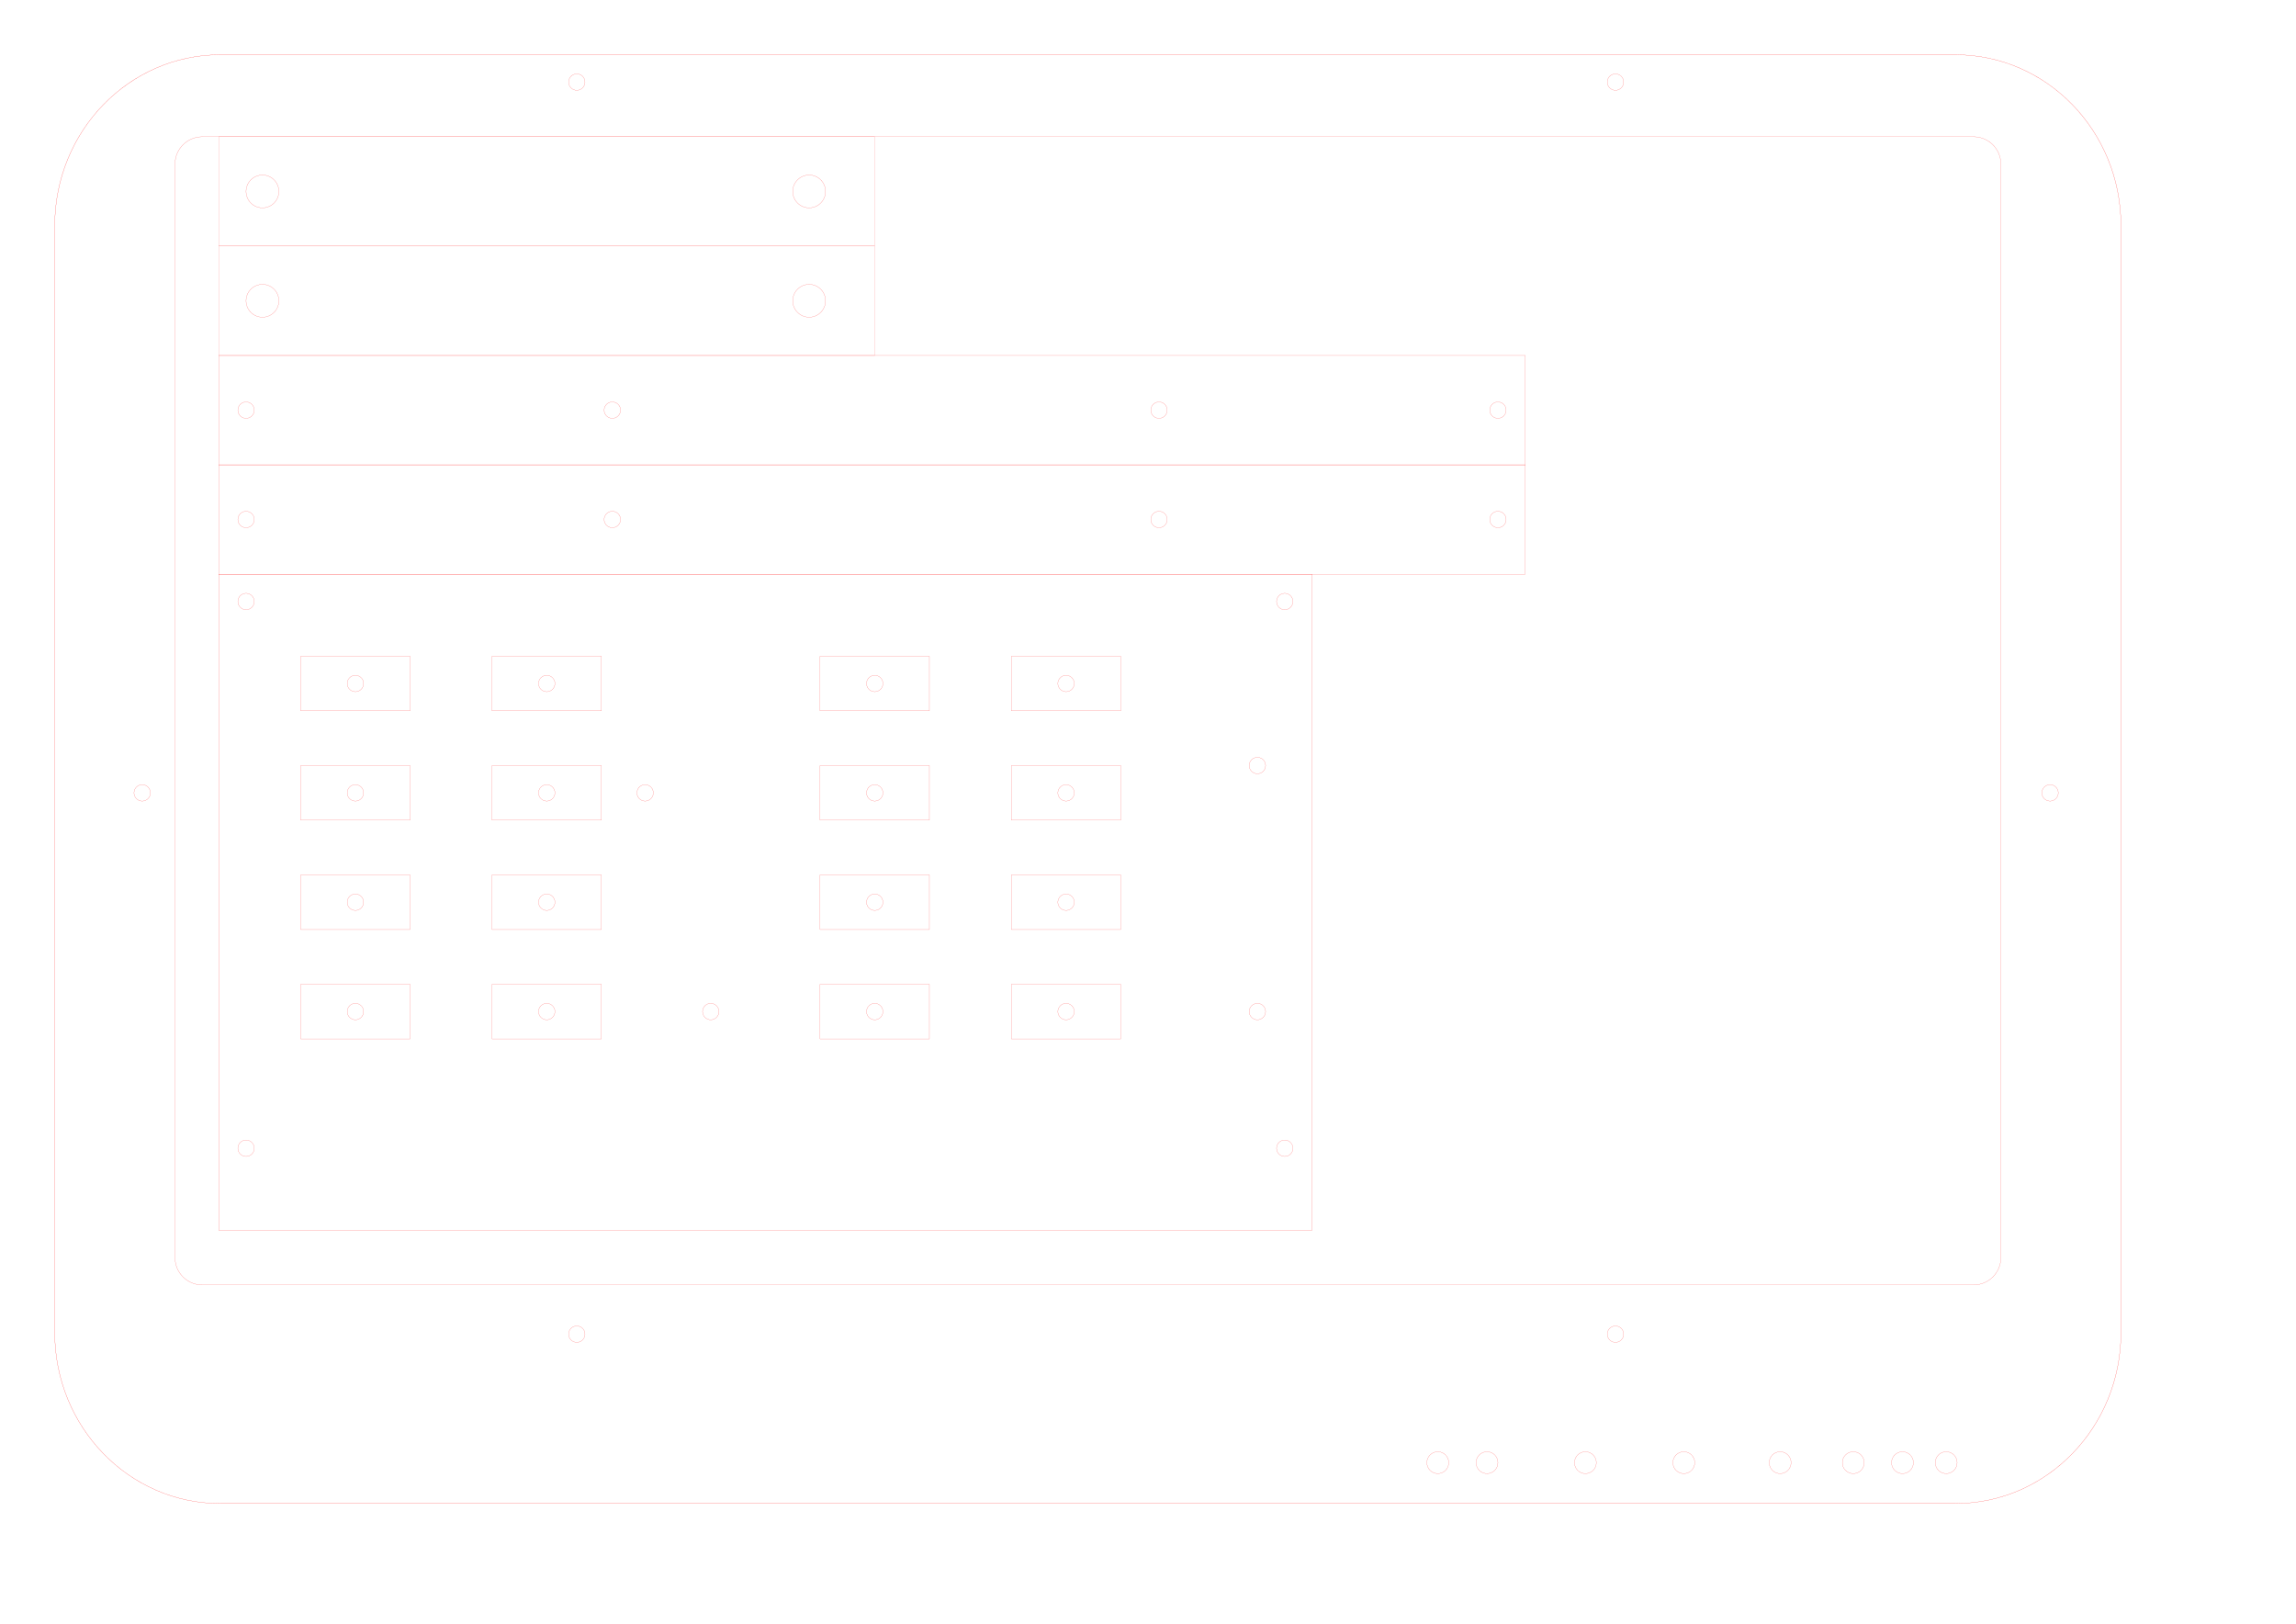
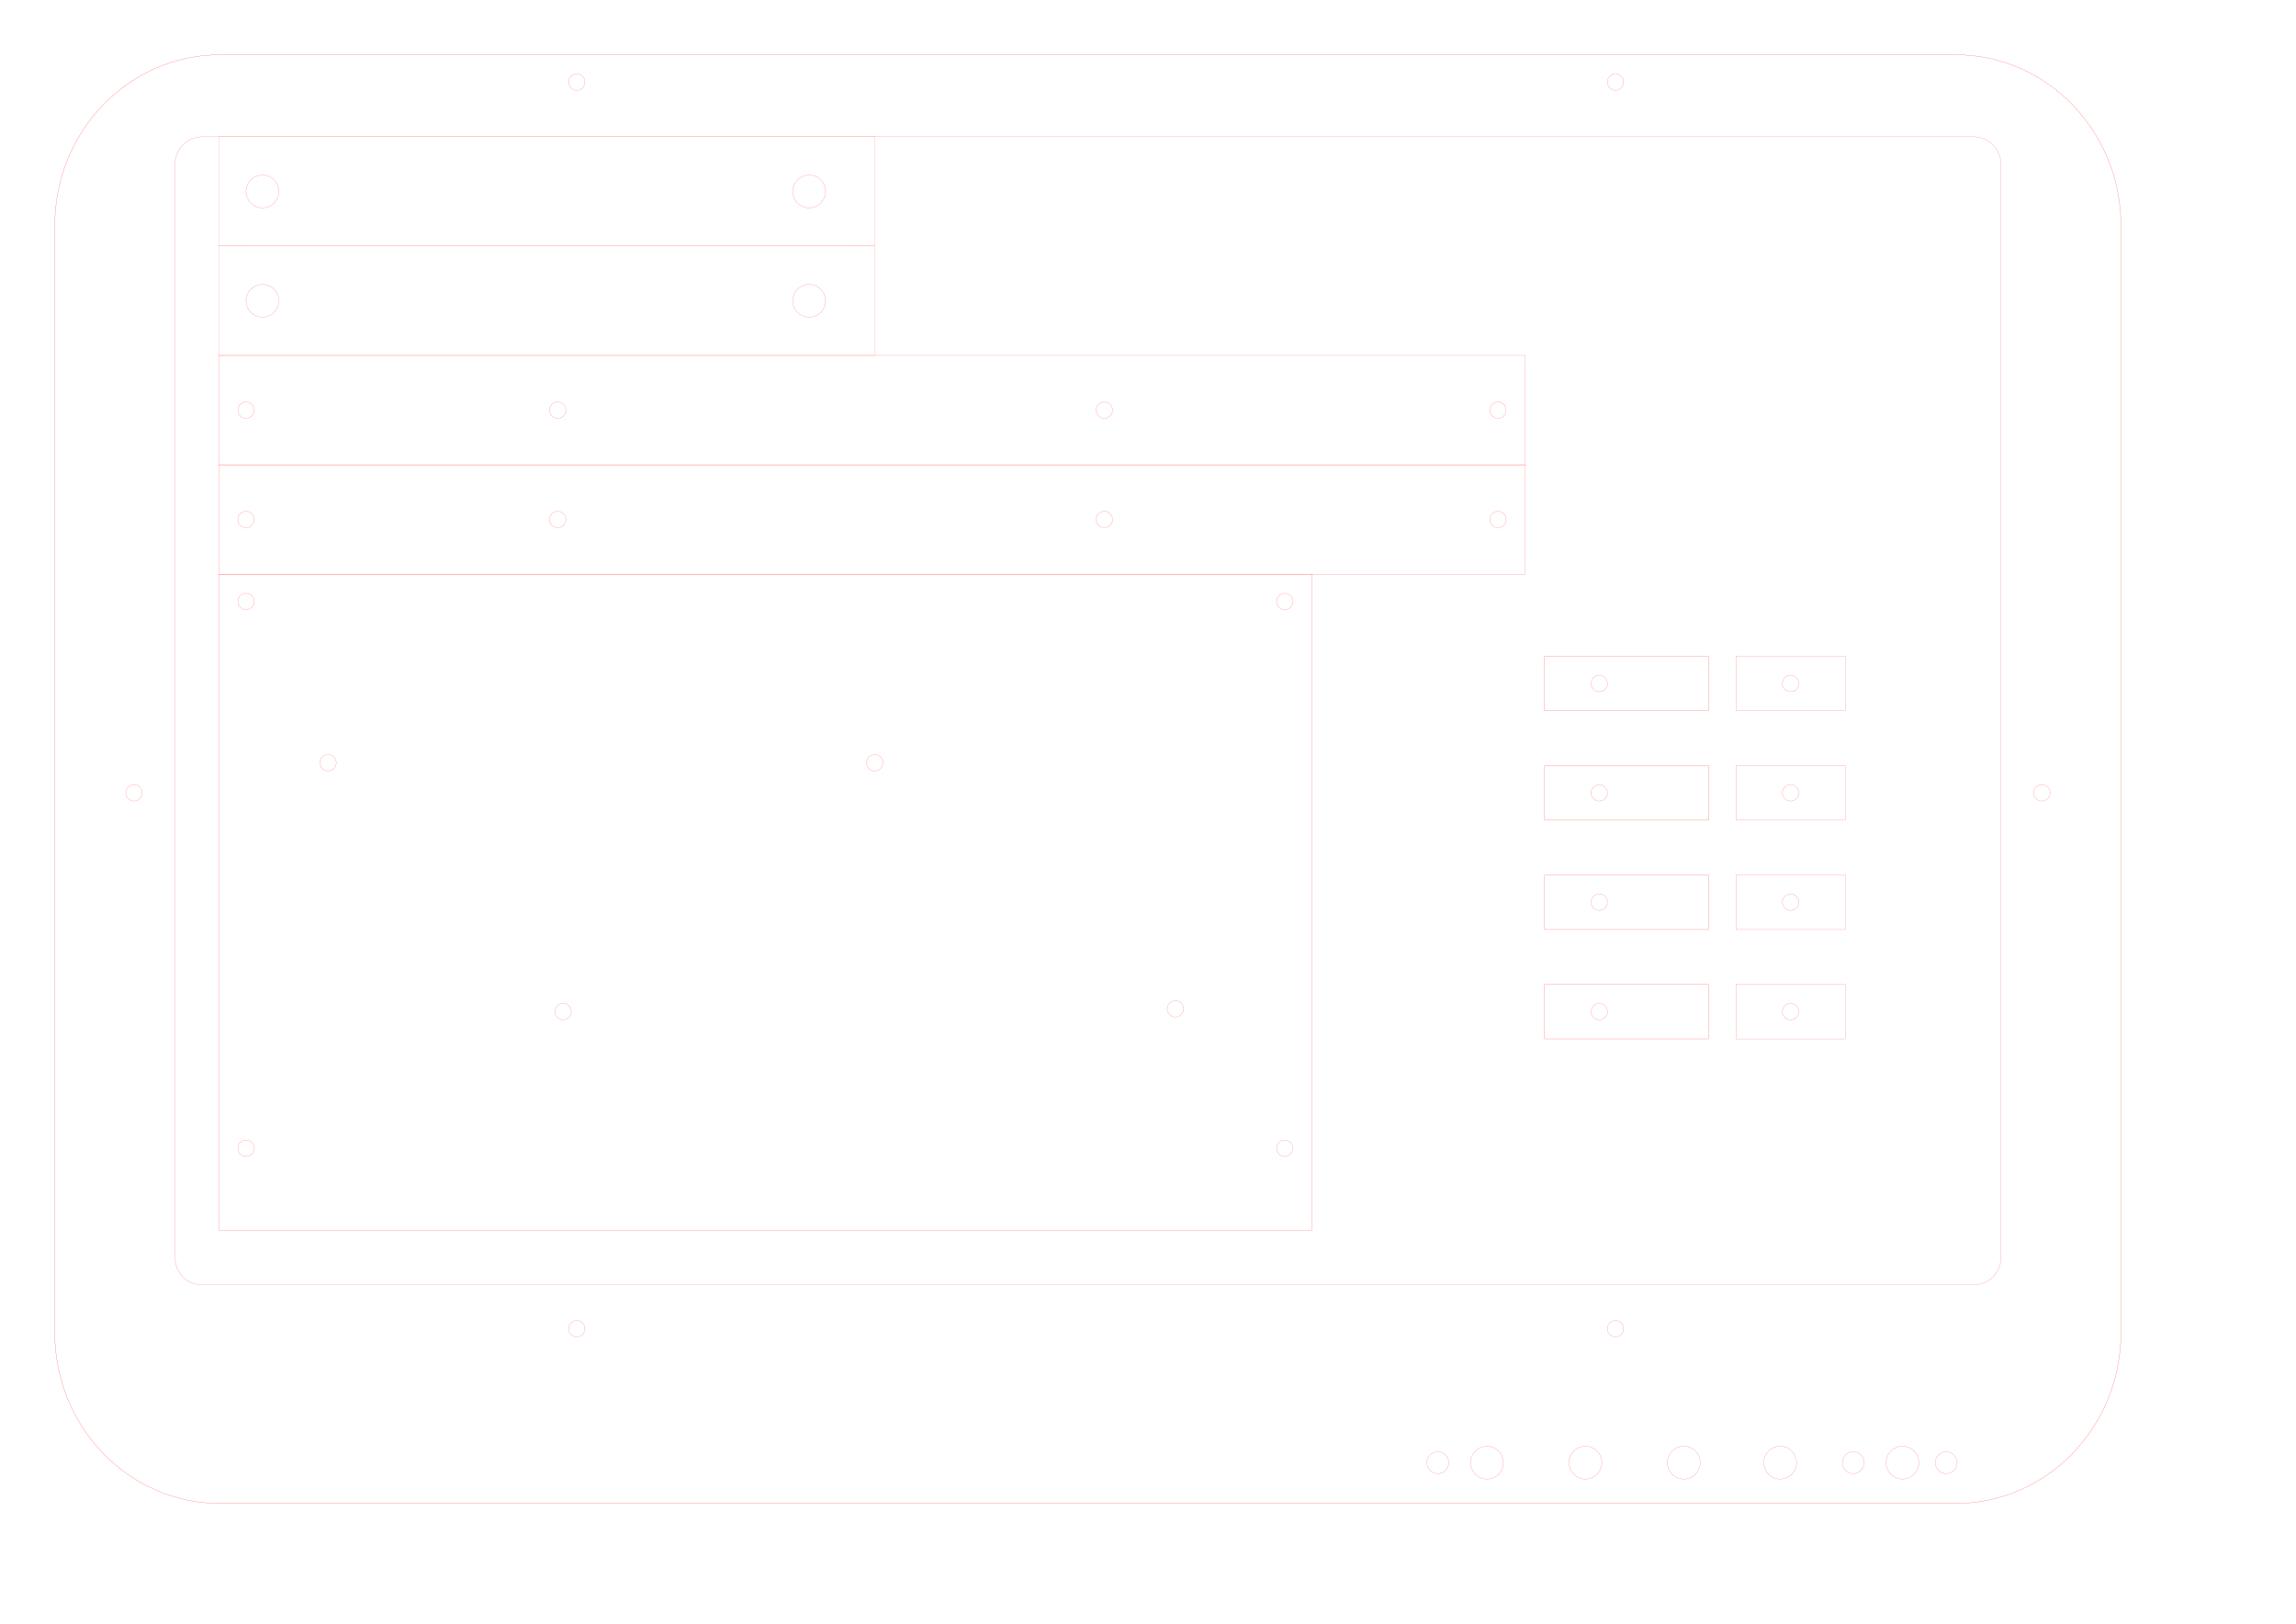
<svg xmlns="http://www.w3.org/2000/svg" width="420mm" height="297mm" viewBox="0 0 420 297" version="1.1" id="svg5">
  <defs id="defs2" />
  <g id="layer1">
    <rect style="fill:none;stroke:#ff0000;stroke-width:0.031;stroke-linejoin:miter;stroke-dasharray:none;stroke-opacity:1" id="rect111" width="377.969" height="264.969" x="10.016" y="10.016" ry="31.262" rx="30.265" />
    <rect style="fill:none;stroke:#ff0000;stroke-width:0.025;stroke-linejoin:miter;stroke-dasharray:none;stroke-opacity:1" id="rect2792" width="334" height="210" x="32.013" y="25.013" rx="5" ry="5" />
    <path style="fill:none;stroke:#ff0000;stroke-width:0.025;stroke-linejoin:miter;stroke-dasharray:none;stroke-opacity:1" d="M 40.013,65.013 H 279.012 v 20 h -9.795 v 3e-4 H 49.808 v -3e-4 h -9.795 z" id="path4364-3-6-7" />
    <path style="fill:none;stroke:#ff0000;stroke-width:0.018;stroke-linejoin:miter;stroke-dasharray:none;stroke-opacity:1" d="M 40.009,45.009 H 159.991 v 20.008 h -4.917 v 3e-4 H 44.926 v -3e-4 h -4.917 z" id="path4364-3-6-7-2" />
    <path style="fill:none;stroke:#ff0000;stroke-width:0.025;stroke-linejoin:miter;stroke-dasharray:none;stroke-opacity:1" d="M 40.013,85.013 H 279.012 v 20 h -9.795 v 3e-4 H 49.808 v -3e-4 h -9.795 z" id="path4364-3-6-7-5" />
    <rect style="fill:none;stroke:#ff0000;stroke-width:0.028;stroke-linejoin:miter;stroke-dasharray:none;stroke-opacity:1" id="rect4676" width="199.998" x="40.014" y="105.014" height="119.997" />
    <circle style="fill:none;stroke:#ff0000;stroke-width:0.025;stroke-linejoin:miter;stroke-dasharray:none;stroke-opacity:1" id="path6146" cx="105.513" cy="15.013" r="1.5" />
    <circle style="fill:none;stroke:#ff0000;stroke-width:0.025;stroke-linejoin:miter;stroke-dasharray:none;stroke-opacity:1" id="path6146-3" cx="295.513" cy="15.013" r="1.5" />
-     <circle style="fill:none;stroke:#ff0000;stroke-width:0.025;stroke-linejoin:miter;stroke-dasharray:none;stroke-opacity:1" id="path6146-5" cx="105.513" cy="244.013" r="1.5" />
-     <circle style="fill:none;stroke:#ff0000;stroke-width:0.025;stroke-linejoin:miter;stroke-dasharray:none;stroke-opacity:1" id="path6146-6" cx="295.513" cy="244.013" r="1.5" />
+     <circle style="fill:none;stroke:#ff0000;stroke-width:0.025;stroke-linejoin:miter;stroke-dasharray:none;stroke-opacity:1" id="path6146-5" cx="105.513" cy="243.013" r="1.5" />
+     <circle style="fill:none;stroke:#ff0000;stroke-width:0.025;stroke-linejoin:miter;stroke-dasharray:none;stroke-opacity:1" id="path6146-6" cx="295.513" cy="243.013" r="1.5" />
    <ellipse style="fill:none;stroke:#ff0000;stroke-width:0.025;stroke-linejoin:miter;stroke-dasharray:none;stroke-opacity:1" id="path6146-0" cx="45.013" cy="75.013" rx="1.5" ry="1.5" />
-     <circle style="fill:none;stroke:#ff0000;stroke-width:0.025;stroke-linejoin:miter;stroke-dasharray:none;stroke-opacity:1" id="path6146-61" cx="112.013" cy="75.013" r="1.5" />
-     <circle style="fill:none;stroke:#ff0000;stroke-width:0.025;stroke-linejoin:miter;stroke-dasharray:none;stroke-opacity:1" id="path6146-8" cx="212.013" cy="75.013" r="1.5" />
+     <circle style="fill:none;stroke:#ff0000;stroke-width:0.025;stroke-linejoin:miter;stroke-dasharray:none;stroke-opacity:1" id="path6146-61" cx="102.013" cy="75.013" r="1.5" />
+     <circle style="fill:none;stroke:#ff0000;stroke-width:0.025;stroke-linejoin:miter;stroke-dasharray:none;stroke-opacity:1" id="path6146-8" cx="202.013" cy="75.013" r="1.5" />
    <circle style="fill:none;stroke:#ff0000;stroke-width:0.025;stroke-linejoin:miter;stroke-dasharray:none;stroke-opacity:1" id="path6146-60" cx="274.013" cy="75.013" r="1.5" />
    <circle style="fill:none;stroke:#ff0000;stroke-width:0.025;stroke-linejoin:miter;stroke-dasharray:none;stroke-opacity:1" id="path6146-93" cx="45.013" cy="95.013" r="1.5" />
    <circle style="fill:none;stroke:#ff0000;stroke-width:0.025;stroke-linejoin:miter;stroke-dasharray:none;stroke-opacity:1" id="path6146-62" cx="274.013" cy="95.013" r="1.5" />
-     <circle style="fill:none;stroke:#ff0000;stroke-width:0.025;stroke-linejoin:miter;stroke-dasharray:none;stroke-opacity:1" id="path6146-7" cx="112.013" cy="95.013" r="1.5" />
-     <circle style="fill:none;stroke:#ff0000;stroke-width:0.025;stroke-linejoin:miter;stroke-dasharray:none;stroke-opacity:1" id="path6146-92" cx="212.013" cy="95.013" r="1.5" />
+     <circle style="fill:none;stroke:#ff0000;stroke-width:0.025;stroke-linejoin:miter;stroke-dasharray:none;stroke-opacity:1" id="path6146-7" cx="102.013" cy="95.013" r="1.5" />
+     <circle style="fill:none;stroke:#ff0000;stroke-width:0.025;stroke-linejoin:miter;stroke-dasharray:none;stroke-opacity:1" id="path6146-92" cx="202.013" cy="95.013" r="1.5" />
    <circle style="fill:none;stroke:#ff0000;stroke-width:0.025;stroke-linejoin:miter;stroke-dasharray:none;stroke-opacity:1" id="path6146-02" cx="45.013" cy="110.013" r="1.5" />
    <circle style="fill:none;stroke:#ff0000;stroke-width:0.025;stroke-linejoin:miter;stroke-dasharray:none;stroke-opacity:1" id="path6146-37" cx="45.013" cy="210.013" r="1.5" />
    <circle style="fill:none;stroke:#ff0000;stroke-width:0.025;stroke-linejoin:miter;stroke-dasharray:none;stroke-opacity:1" id="path6146-59" cx="235.013" cy="210.013" r="1.5" />
    <circle style="fill:none;stroke:#ff0000;stroke-width:0.025;stroke-linejoin:miter;stroke-dasharray:none;stroke-opacity:1" id="path6146-22" cx="235.013" cy="110.013" r="1.5" />
-     <circle style="fill:none;stroke:#ff0000;stroke-width:0.025;stroke-linejoin:miter;stroke-dasharray:none;stroke-opacity:1" id="path6146-89" cx="230.013" cy="140.013" r="1.5" />
-     <circle style="fill:none;stroke:#ff0000;stroke-width:0.025;stroke-linejoin:miter;stroke-dasharray:none;stroke-opacity:1" id="path6146-73" cx="118.013" cy="145.013" r="1.5" />
-     <circle style="fill:none;stroke:#ff0000;stroke-width:0.025;stroke-linejoin:miter;stroke-dasharray:none;stroke-opacity:1" id="path6146-89-6" cx="230.013" cy="185.013" r="1.5" />
-     <circle style="fill:none;stroke:#ff0000;stroke-width:0.025;stroke-linejoin:miter;stroke-dasharray:none;stroke-opacity:1" id="path6146-89-6-1" cx="130.013" cy="185.013" r="1.5" />
-     <g id="g7405-9" transform="translate(55,120)">
-       <rect style="fill:none;stroke:#ff0000;stroke-width:0.025;stroke-linejoin:miter;stroke-dasharray:none;stroke-opacity:1" id="rect7374-3" width="20" height="10" x="0.013" y="0.013" />
-       <circle style="fill:none;stroke:#ff0000;stroke-width:0.025;stroke-linejoin:miter;stroke-dasharray:none;stroke-opacity:1" id="path6146-2-2-1" cx="10.013" cy="5.013" r="1.5" />
-     </g>
-     <g id="g7405-9-9" transform="translate(55,140)">
-       <rect style="fill:none;stroke:#ff0000;stroke-width:0.025;stroke-linejoin:miter;stroke-dasharray:none;stroke-opacity:1" id="rect7374-3-4" width="20" height="10" x="0.013" y="0.013" />
-       <circle style="fill:none;stroke:#ff0000;stroke-width:0.025;stroke-linejoin:miter;stroke-dasharray:none;stroke-opacity:1" id="path6146-2-2-1-7" cx="10.013" cy="5.013" r="1.5" />
-     </g>
-     <g id="g7405-9-8" transform="translate(55,160)">
-       <rect style="fill:none;stroke:#ff0000;stroke-width:0.025;stroke-linejoin:miter;stroke-dasharray:none;stroke-opacity:1" id="rect7374-3-45" width="20" height="10" x="0.013" y="0.013" />
-       <circle style="fill:none;stroke:#ff0000;stroke-width:0.025;stroke-linejoin:miter;stroke-dasharray:none;stroke-opacity:1" id="path6146-2-2-1-0" cx="10.013" cy="5.013" r="1.5" />
-     </g>
-     <g id="g7405-9-3" transform="translate(55,180)">
-       <rect style="fill:none;stroke:#ff0000;stroke-width:0.025;stroke-linejoin:miter;stroke-dasharray:none;stroke-opacity:1" id="rect7374-3-6" width="20" height="10" x="0.013" y="0.013" />
-       <circle style="fill:none;stroke:#ff0000;stroke-width:0.025;stroke-linejoin:miter;stroke-dasharray:none;stroke-opacity:1" id="path6146-2-2-1-1" cx="10.013" cy="5.013" r="1.5" />
-     </g>
-     <g id="g7405-9-0" transform="translate(90,120)">
+     <circle style="fill:none;stroke:#ff0000;stroke-width:0.025;stroke-linejoin:miter;stroke-dasharray:none;stroke-opacity:1" id="path6146-89" cx="215.013" cy="-184.513" r="1.5" transform="scale(1,-1)" />
+     <circle style="fill:none;stroke:#ff0000;stroke-width:0.025;stroke-linejoin:miter;stroke-dasharray:none;stroke-opacity:1" id="path6146-73" cx="103.013" cy="-185.013" r="1.5" transform="scale(1,-1)" />
+     <circle style="fill:none;stroke:#ff0000;stroke-width:0.025;stroke-linejoin:miter;stroke-dasharray:none;stroke-opacity:1" id="path6146-89-6" cx="160.013" cy="-139.513" r="1.5" transform="scale(1,-1)" />
+     <circle style="fill:none;stroke:#ff0000;stroke-width:0.025;stroke-linejoin:miter;stroke-dasharray:none;stroke-opacity:1" id="path6146-89-6-1" cx="60.013" cy="-139.513" r="1.5" transform="scale(1,-1)" />
+     <rect style="fill:none;stroke:#ff0000;stroke-width:0.031;stroke-linejoin:miter;stroke-dasharray:none;stroke-opacity:1" id="rect7374-3" width="29.969" height="9.994" x="282.557" y="120.016" />
+     <circle style="fill:none;stroke:#ff0000;stroke-width:0.025;stroke-linejoin:miter;stroke-dasharray:none;stroke-opacity:1" id="path6146-2-2-1" cx="292.554" cy="125.013" r="1.5" />
+     <rect style="fill:none;stroke:#ff0000;stroke-width:0.031;stroke-linejoin:miter;stroke-dasharray:none;stroke-opacity:1" id="rect7374-3-4" width="29.969" height="9.994" x="282.557" y="140.016" />
+     <circle style="fill:none;stroke:#ff0000;stroke-width:0.025;stroke-linejoin:miter;stroke-dasharray:none;stroke-opacity:1" id="path6146-2-2-1-7" cx="292.554" cy="145.013" r="1.5" />
+     <rect style="fill:none;stroke:#ff0000;stroke-width:0.031;stroke-linejoin:miter;stroke-dasharray:none;stroke-opacity:1" id="rect7374-3-45" width="29.969" height="9.994" x="282.557" y="160.016" />
+     <circle style="fill:none;stroke:#ff0000;stroke-width:0.025;stroke-linejoin:miter;stroke-dasharray:none;stroke-opacity:1" id="path6146-2-2-1-0" cx="292.554" cy="165.013" r="1.5" />
+     <rect style="fill:none;stroke:#ff0000;stroke-width:0.031;stroke-linejoin:miter;stroke-dasharray:none;stroke-opacity:1" id="rect7374-3-6" width="29.969" height="9.994" x="282.557" y="180.016" />
+     <circle style="fill:none;stroke:#ff0000;stroke-width:0.025;stroke-linejoin:miter;stroke-dasharray:none;stroke-opacity:1" id="path6146-2-2-1-1" cx="292.554" cy="185.013" r="1.5" />
+     <g id="g7405-9-0" transform="translate(317.5418,120)">
      <rect style="fill:none;stroke:#ff0000;stroke-width:0.025;stroke-linejoin:miter;stroke-dasharray:none;stroke-opacity:1" id="rect7374-3-63" width="20" height="10" x="0.013" y="0.013" />
      <circle style="fill:none;stroke:#ff0000;stroke-width:0.025;stroke-linejoin:miter;stroke-dasharray:none;stroke-opacity:1" id="path6146-2-2-1-2" cx="10.013" cy="5.013" r="1.5" />
    </g>
-     <g id="g7405-9-06" transform="translate(90,140)">
+     <g id="g7405-9-06" transform="translate(317.5418,140)">
      <rect style="fill:none;stroke:#ff0000;stroke-width:0.025;stroke-linejoin:miter;stroke-dasharray:none;stroke-opacity:1" id="rect7374-3-1" width="20" height="10" x="0.013" y="0.013" />
      <circle style="fill:none;stroke:#ff0000;stroke-width:0.025;stroke-linejoin:miter;stroke-dasharray:none;stroke-opacity:1" id="path6146-2-2-1-5" cx="10.013" cy="5.013" r="1.5" />
    </g>
-     <g id="g7405-9-5" transform="translate(90,160)">
+     <g id="g7405-9-5" transform="translate(317.5418,160)">
      <rect style="fill:none;stroke:#ff0000;stroke-width:0.025;stroke-linejoin:miter;stroke-dasharray:none;stroke-opacity:1" id="rect7374-3-47" width="20" height="10" x="0.013" y="0.013" />
      <circle style="fill:none;stroke:#ff0000;stroke-width:0.025;stroke-linejoin:miter;stroke-dasharray:none;stroke-opacity:1" id="path6146-2-2-1-6" cx="10.013" cy="5.013" r="1.5" />
    </g>
-     <g id="g7405-9-56" transform="translate(90,180)">
+     <g id="g7405-9-56" transform="translate(317.5418,180)">
      <rect style="fill:none;stroke:#ff0000;stroke-width:0.025;stroke-linejoin:miter;stroke-dasharray:none;stroke-opacity:1" id="rect7374-3-9" width="20" height="10" x="0.013" y="0.013" />
      <circle style="fill:none;stroke:#ff0000;stroke-width:0.025;stroke-linejoin:miter;stroke-dasharray:none;stroke-opacity:1" id="path6146-2-2-1-3" cx="10.013" cy="5.013" r="1.5" />
    </g>
    <circle style="fill:none;stroke:#ff0000;stroke-width:0.025;stroke-linejoin:miter;stroke-dasharray:none;stroke-opacity:1" id="path6146-89-6-7-4" cx="339.013" cy="267.513" r="2" />
-     <circle style="fill:none;stroke:#ff0000;stroke-width:0.025;stroke-linejoin:miter;stroke-dasharray:none;stroke-opacity:1" id="path6146-89-6-7-5" cx="325.637" cy="267.513" r="2" />
-     <circle style="fill:none;stroke:#ff0000;stroke-width:0.025;stroke-linejoin:miter;stroke-dasharray:none;stroke-opacity:1" id="path6146-89-6-7-2" cx="308.013" cy="267.513" r="2" />
-     <circle style="fill:none;stroke:#ff0000;stroke-width:0.025;stroke-linejoin:miter;stroke-dasharray:none;stroke-opacity:1" id="path6146-89-6-7-54" cx="348.013" cy="267.513" r="2" />
-     <circle style="fill:none;stroke:#ff0000;stroke-width:0.025;stroke-linejoin:miter;stroke-dasharray:none;stroke-opacity:1" id="path6146-89-6-7-7" cx="290.013" cy="267.513" r="2" />
+     <circle style="fill:none;stroke:#ff0000;stroke-width:0.025;stroke-linejoin:miter;stroke-dasharray:none;stroke-opacity:1" id="path6146-89-6-7-5" cx="325.637" cy="267.513" r="3" />
+     <circle style="fill:none;stroke:#ff0000;stroke-width:0.025;stroke-linejoin:miter;stroke-dasharray:none;stroke-opacity:1" id="path6146-89-6-7-2" cx="308.013" cy="267.513" r="3" />
+     <circle style="fill:none;stroke:#ff0000;stroke-width:0.025;stroke-linejoin:miter;stroke-dasharray:none;stroke-opacity:1" id="path6146-89-6-7-54" cx="348.013" cy="267.513" r="3" />
+     <circle style="fill:none;stroke:#ff0000;stroke-width:0.025;stroke-linejoin:miter;stroke-dasharray:none;stroke-opacity:1" id="path6146-89-6-7-7" cx="290.013" cy="267.513" r="3" />
    <circle style="fill:none;stroke:#ff0000;stroke-width:0.025;stroke-linejoin:miter;stroke-dasharray:none;stroke-opacity:1" id="path6146-89-6-7-44" cx="263.013" cy="267.513" r="2" />
-     <circle style="fill:none;stroke:#ff0000;stroke-width:0.025;stroke-linejoin:miter;stroke-dasharray:none;stroke-opacity:1" id="path6146-89-6-7-3" cx="272.013" cy="267.513" r="2" />
+     <circle style="fill:none;stroke:#ff0000;stroke-width:0.025;stroke-linejoin:miter;stroke-dasharray:none;stroke-opacity:1" id="path6146-89-6-7-3" cx="272.013" cy="267.513" r="3" />
    <circle style="fill:none;stroke:#ff0000;stroke-width:0.025;stroke-linejoin:miter;stroke-dasharray:none;stroke-opacity:1" id="path6146-89-6-7-54-0" cx="356.013" cy="267.513" r="2" />
-     <g id="g7405-9-0-7" transform="translate(150,120)">
-       <rect style="fill:none;stroke:#ff0000;stroke-width:0.025;stroke-linejoin:miter;stroke-dasharray:none;stroke-opacity:1" id="rect7374-3-63-8" width="20" height="10" x="0.013" y="0.013" />
-       <circle style="fill:none;stroke:#ff0000;stroke-width:0.025;stroke-linejoin:miter;stroke-dasharray:none;stroke-opacity:1" id="path6146-2-2-1-2-6" cx="10.013" cy="5.013" r="1.5" />
-     </g>
-     <g id="g7405-9-06-8" transform="translate(150,140)">
-       <rect style="fill:none;stroke:#ff0000;stroke-width:0.025;stroke-linejoin:miter;stroke-dasharray:none;stroke-opacity:1" id="rect7374-3-1-8" width="20" height="10" x="0.013" y="0.013" />
-       <circle style="fill:none;stroke:#ff0000;stroke-width:0.025;stroke-linejoin:miter;stroke-dasharray:none;stroke-opacity:1" id="path6146-2-2-1-5-4" cx="10.013" cy="5.013" r="1.5" />
-     </g>
-     <g id="g7405-9-5-3" transform="translate(150,160)">
-       <rect style="fill:none;stroke:#ff0000;stroke-width:0.025;stroke-linejoin:miter;stroke-dasharray:none;stroke-opacity:1" id="rect7374-3-47-1" width="20" height="10" x="0.013" y="0.013" />
-       <circle style="fill:none;stroke:#ff0000;stroke-width:0.025;stroke-linejoin:miter;stroke-dasharray:none;stroke-opacity:1" id="path6146-2-2-1-6-4" cx="10.013" cy="5.013" r="1.5" />
-     </g>
-     <g id="g7405-9-56-9" transform="translate(150,180)">
-       <rect style="fill:none;stroke:#ff0000;stroke-width:0.025;stroke-linejoin:miter;stroke-dasharray:none;stroke-opacity:1" id="rect7374-3-9-2" width="20" height="10" x="0.013" y="0.013" />
-       <circle style="fill:none;stroke:#ff0000;stroke-width:0.025;stroke-linejoin:miter;stroke-dasharray:none;stroke-opacity:1" id="path6146-2-2-1-3-0" cx="10.013" cy="5.013" r="1.5" />
-     </g>
-     <g id="g7405-9-0-6" transform="translate(185,120)">
-       <rect style="fill:none;stroke:#ff0000;stroke-width:0.025;stroke-linejoin:miter;stroke-dasharray:none;stroke-opacity:1" id="rect7374-3-63-89" width="20" height="10" x="0.013" y="0.013" />
-       <circle style="fill:none;stroke:#ff0000;stroke-width:0.025;stroke-linejoin:miter;stroke-dasharray:none;stroke-opacity:1" id="path6146-2-2-1-2-2" cx="10.013" cy="5.013" r="1.5" />
-     </g>
-     <g id="g7405-9-06-6" transform="translate(185,140)">
-       <rect style="fill:none;stroke:#ff0000;stroke-width:0.025;stroke-linejoin:miter;stroke-dasharray:none;stroke-opacity:1" id="rect7374-3-1-6" width="20" height="10" x="0.013" y="0.013" />
-       <circle style="fill:none;stroke:#ff0000;stroke-width:0.025;stroke-linejoin:miter;stroke-dasharray:none;stroke-opacity:1" id="path6146-2-2-1-5-49" cx="10.013" cy="5.013" r="1.5" />
-     </g>
-     <g id="g7405-9-5-5" transform="translate(185,160)">
-       <rect style="fill:none;stroke:#ff0000;stroke-width:0.025;stroke-linejoin:miter;stroke-dasharray:none;stroke-opacity:1" id="rect7374-3-47-0" width="20" height="10" x="0.013" y="0.013" />
-       <circle style="fill:none;stroke:#ff0000;stroke-width:0.025;stroke-linejoin:miter;stroke-dasharray:none;stroke-opacity:1" id="path6146-2-2-1-6-48" cx="10.013" cy="5.013" r="1.5" />
-     </g>
-     <g id="g7405-9-56-7" transform="translate(185,180)">
-       <rect style="fill:none;stroke:#ff0000;stroke-width:0.025;stroke-linejoin:miter;stroke-dasharray:none;stroke-opacity:1" id="rect7374-3-9-1" width="20" height="10" x="0.013" y="0.013" />
-       <circle style="fill:none;stroke:#ff0000;stroke-width:0.025;stroke-linejoin:miter;stroke-dasharray:none;stroke-opacity:1" id="path6146-2-2-1-3-7" cx="10.013" cy="5.013" r="1.5" />
-     </g>
    <circle style="fill:none;stroke:#ff0000;stroke-width:0.025;stroke-linejoin:miter;stroke-dasharray:none;stroke-opacity:1" id="path9868" cx="48.013" cy="55.013" r="3" />
    <circle style="fill:none;stroke:#ff0000;stroke-width:0.025;stroke-linejoin:miter;stroke-dasharray:none;stroke-opacity:1" id="path9868-7" cx="148.013" cy="55.013" r="3" />
    <path style="fill:none;stroke:#ff0000;stroke-width:0.018;stroke-linejoin:miter;stroke-dasharray:none;stroke-opacity:1" d="M 40.009,25.009 H 159.991 v 20.008 h -4.917 v 3e-4 H 44.926 v -3e-4 h -4.917 z" id="path4364-3-6-7-2-2" />
    <circle style="fill:none;stroke:#ff0000;stroke-width:0.025;stroke-linejoin:miter;stroke-dasharray:none;stroke-opacity:1" id="path9868-2" cx="48.013" cy="35.013" r="3" />
    <circle style="fill:none;stroke:#ff0000;stroke-width:0.025;stroke-linejoin:miter;stroke-dasharray:none;stroke-opacity:1" id="path9868-7-6" cx="148.013" cy="35.013" r="3" />
-     <circle style="fill:none;stroke:#ff0000;stroke-width:0.025;stroke-linejoin:miter;stroke-dasharray:none;stroke-opacity:1" id="path6146-93-1" cx="26.013" cy="145.013" r="1.5" />
-     <circle style="fill:none;stroke:#ff0000;stroke-width:0.025;stroke-linejoin:miter;stroke-dasharray:none;stroke-opacity:1" id="path6146-93-1-0" cx="375.013" cy="145.013" r="1.5" />
+     <circle style="fill:none;stroke:#ff0000;stroke-width:0.025;stroke-linejoin:miter;stroke-dasharray:none;stroke-opacity:1" id="path6146-93-1" cx="24.513" cy="145.013" r="1.5" />
+     <circle style="fill:none;stroke:#ff0000;stroke-width:0.025;stroke-linejoin:miter;stroke-dasharray:none;stroke-opacity:1" id="path6146-93-1-0" cx="373.513" cy="145.013" r="1.5" />
  </g>
</svg>
